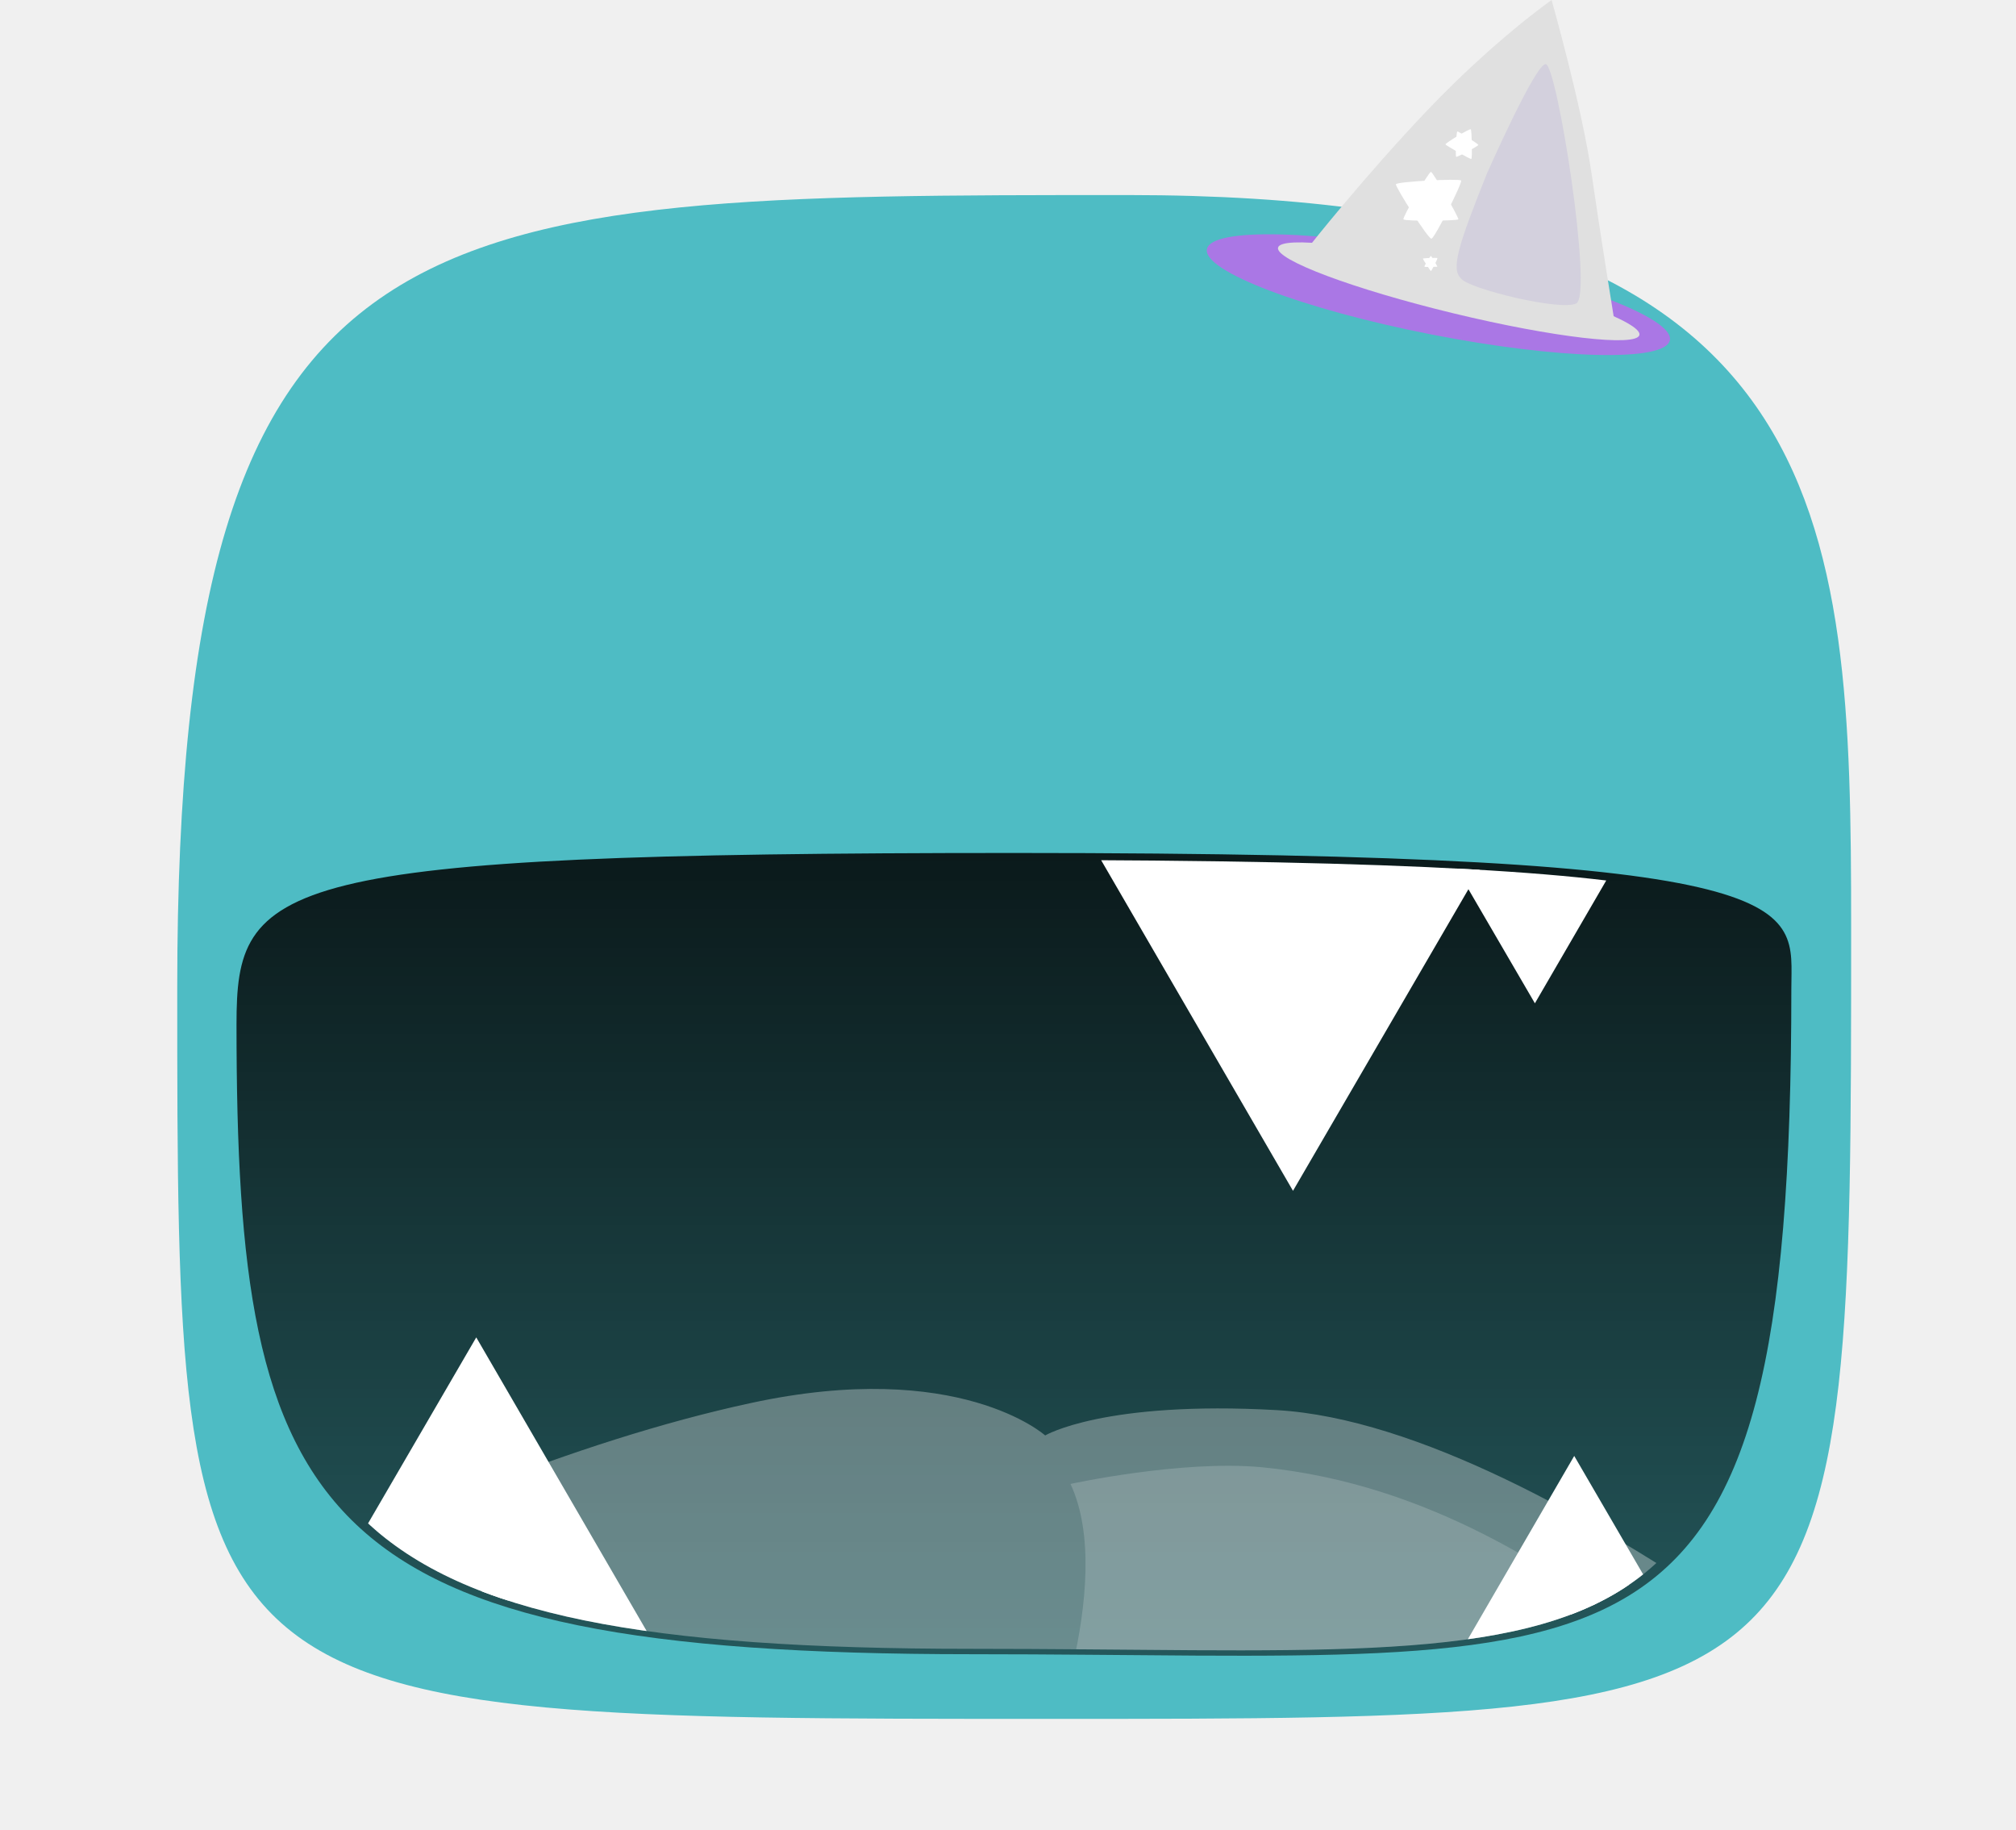
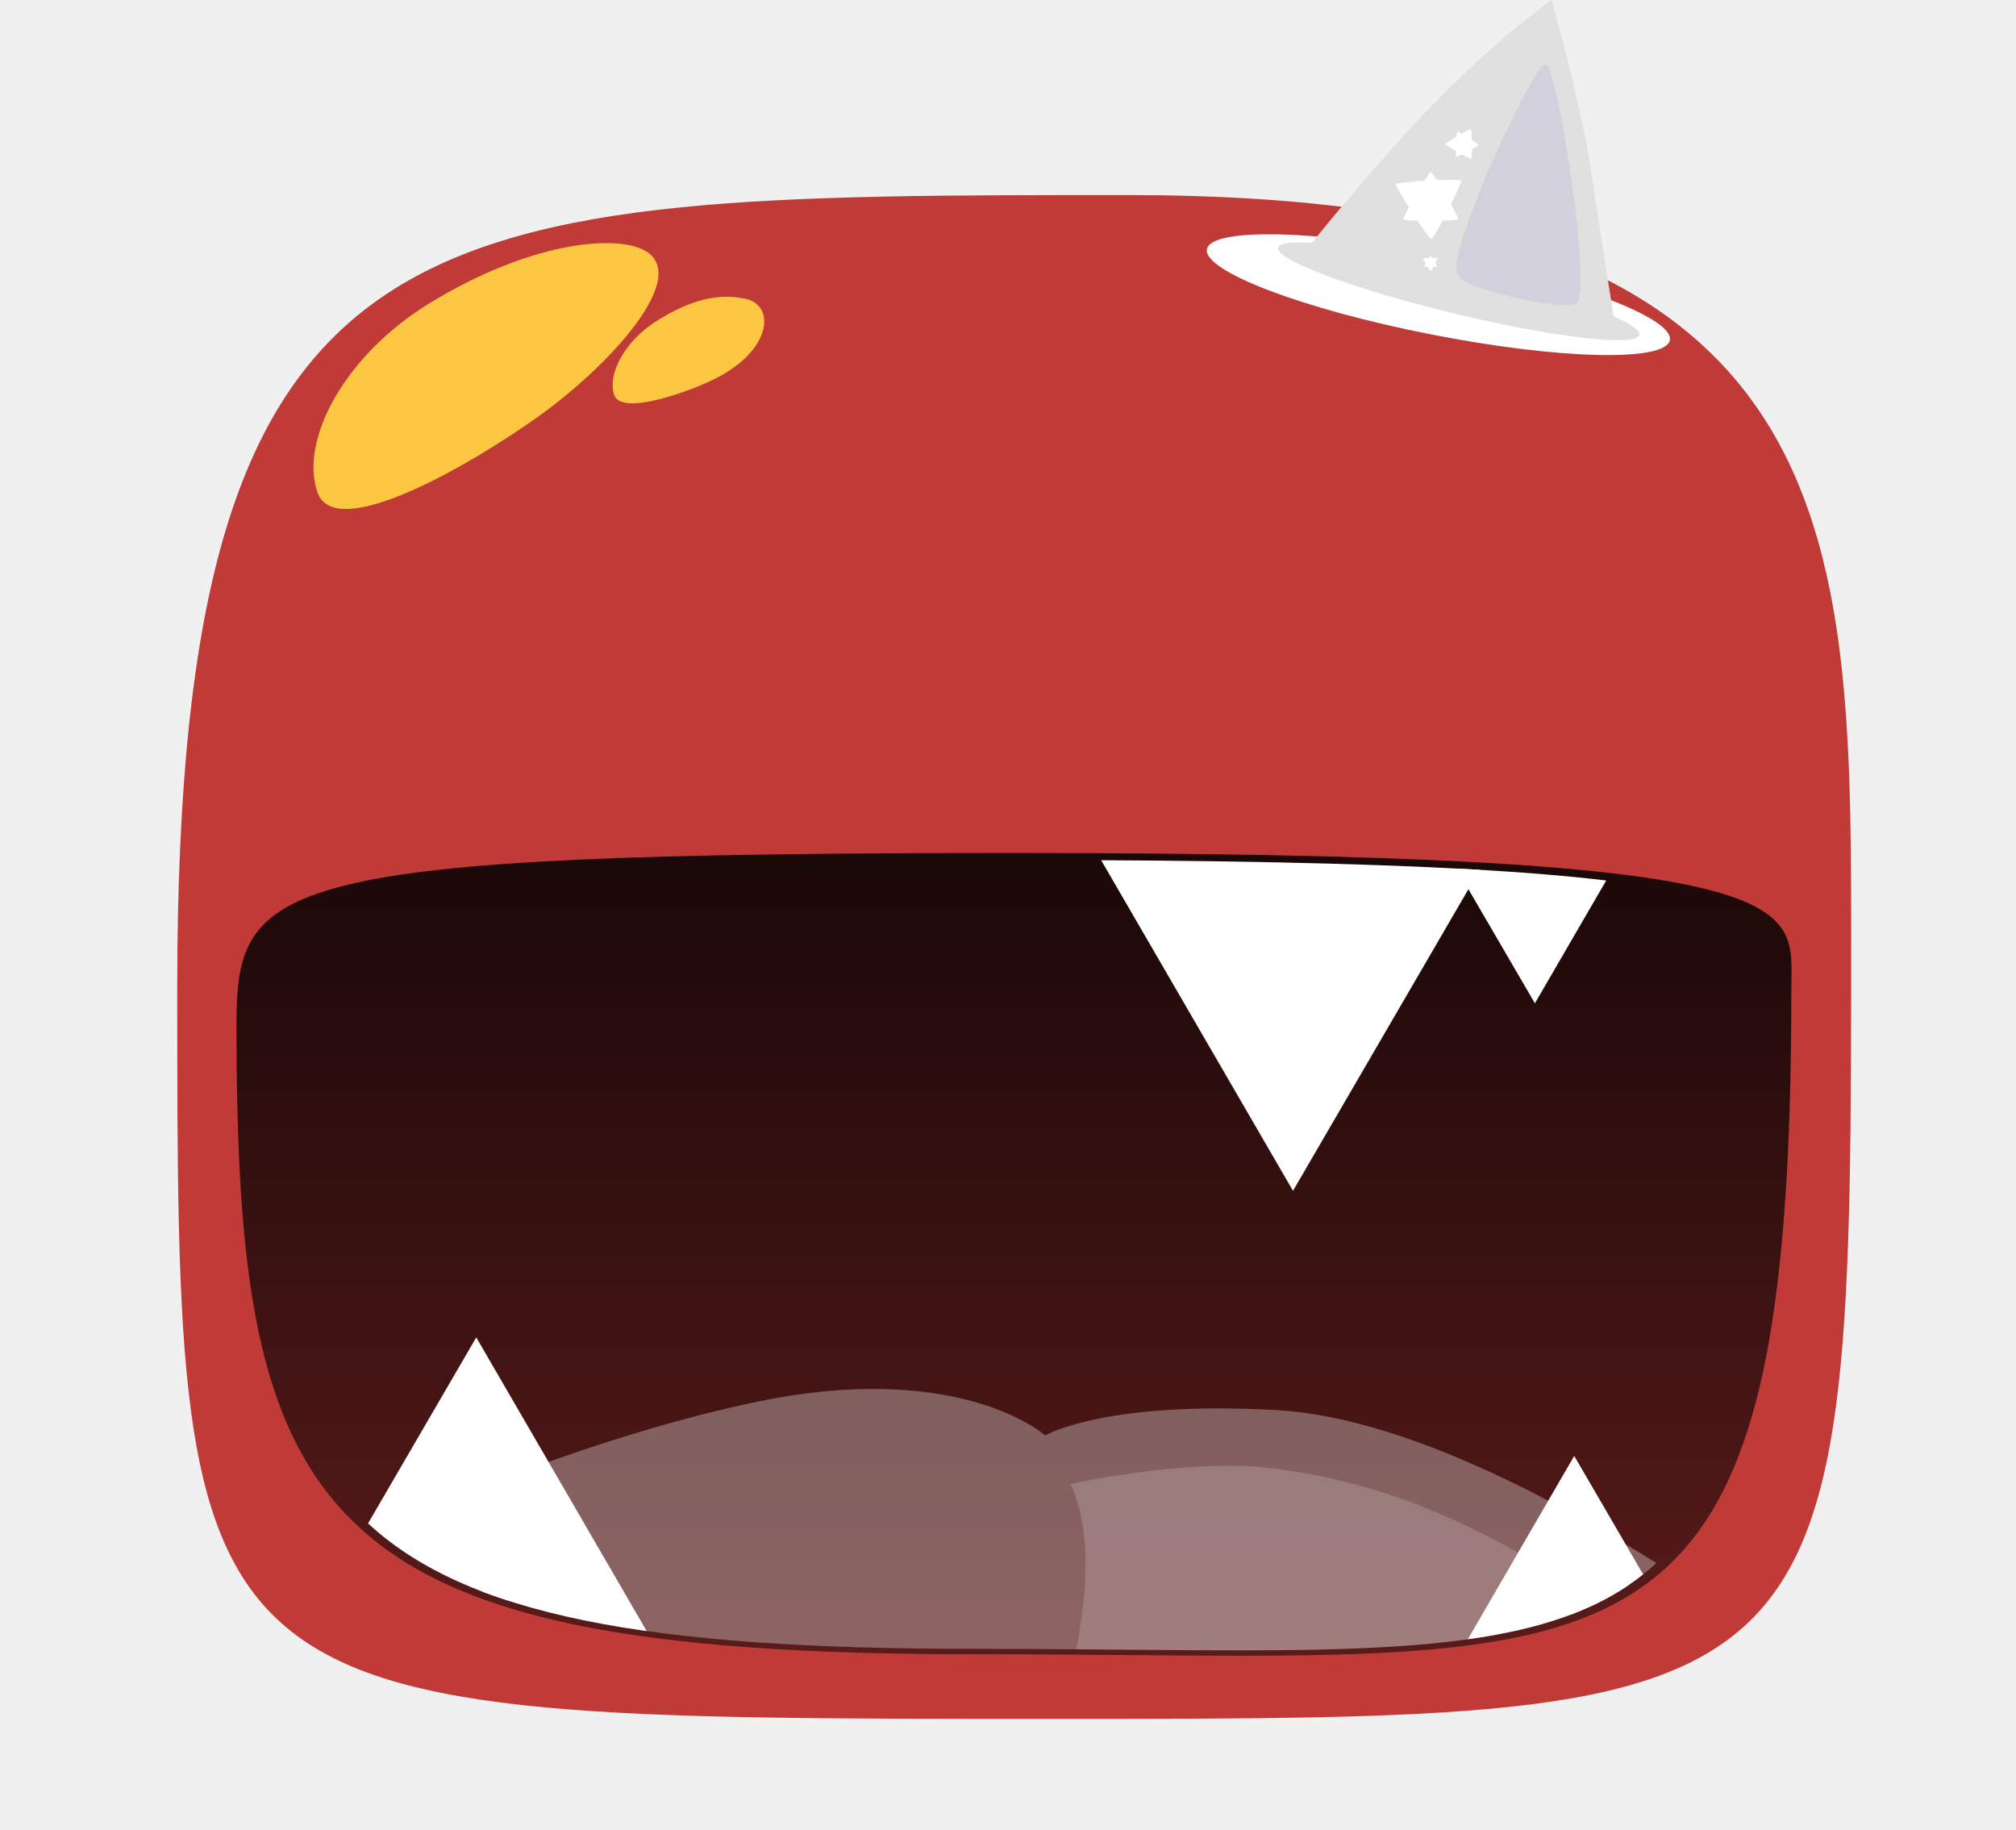
<svg xmlns="http://www.w3.org/2000/svg" xmlns:xlink="http://www.w3.org/1999/xlink" width="374.2" height="339.6" viewBox="0 0 374.2 339.6">
-   <path fill="#4ebcc4" d="M194.9 319c-162 0-162 0-162-135.8 0-147 44.7-147 176.5-147S343.6 95.4 343.6 172c0 147 0 147-148.7 147z" />
-   <path fill="#4ebcc4" d="M79.7 56.3c18.4-11.3 34.2-12.8 39.8-9.9 9.1 4.7-6.4 21.6-20 31.2-11.4 8.1-37.3 23.5-40.6 13.7-3.3-9.7 5.1-25.4 20.8-35zM122.3 59.3c7.3-4.5 12.2-4.6 15.8-3.9 5.9 1 5.4 9.5-5.4 14.9-5 2.5-17.4 6.9-18.7 3-1.3-3.9 2-10.2 8.3-14z" />
+   <path fill="#c03a38" d="M194.9 319c-162 0-162 0-162-135.8 0-147 44.7-147 176.5-147S343.6 95.4 343.6 172c0 147 0 147-148.7 147z" />
+   <path fill="#fbc743" d="M79.7 56.3c18.4-11.3 34.2-12.8 39.8-9.9 9.1 4.7-6.4 21.6-20 31.2-11.4 8.1-37.3 23.5-40.6 13.7-3.3-9.7 5.1-25.4 20.8-35zM122.3 59.3c7.3-4.5 12.2-4.6 15.8-3.9 5.9 1 5.4 9.5-5.4 14.9-5 2.5-17.4 6.9-18.7 3-1.3-3.9 2-10.2 8.3-14z" />
  <g>
-     <ellipse transform="matrix(.981 .193 -.193 .981 15.64 -50.604)" fill="#AA77E5" cx="266.997" cy="54.802" rx="43.796" ry="7.5" />
+     <ellipse transform="matrix(.981 .193 -.193 .981 15.64 -50.604)" fill="#fff" cx="266.997" cy="54.802" rx="43.796" ry="7.5" />
    <ellipse transform="matrix(.972 .235 -.235 .972 20.233 -62.046)" fill="#E0E0E0" cx="270.797" cy="53.984" rx="34.504" ry="4.2" />
    <path fill="#E0E0E0" d="M243.1 45.6s10-12.7 21.9-25.2C277.4 7.4 288 0 288 0s5.6 19.7 7.4 32.1 4.2 27.1 4.2 27.1" />
    <path fill="#D3D0DD" d="M271.2 51.7c-1.9-1.8-.6-6 4.8-19.5 0 0 9-20.4 10.9-20.3 2.1 0 8.8 42.7 5.7 44.4-2.8 1.5-20-2.7-21.4-4.6" />
    <g fill="#fff">
      <path d="M260.5 40.7c-.2-.4 4.7-8.8 5.1-8.8s5.2 8.5 5.1 8.8c-.2.3-10 .4-10.2 0z" />
      <path d="M259.1 34.2c.1-.5 11.8-1.1 12.1-.7.3.4-4.9 10.7-5.5 10.8-.6.1-6.7-9.6-6.6-10.1z" />
    </g>
    <g fill="#fff">
      <path d="M264.4 49.5c-.1-.1 1.1-2 1.2-2s1.2 1.9 1.2 2c-.1 0-2.3.1-2.4 0z" />
      <path d="M264.1 48c0-.1 2.7-.2 2.7-.1.1.1-1.1 2.4-1.2 2.4s-1.5-2.2-1.5-2.3z" />
    </g>
    <g fill="#fff">
      <path d="M270.3 29.1c-.2-.1 0-4.6.2-4.7.1-.1 3.9 2.3 3.9 2.5s-3.9 2.3-4.1 2.2z" />
      <path d="M268.3 26.8c-.1-.2 4.5-3 4.7-2.8s.3 5.4.1 5.5c-.2.1-4.7-2.5-4.8-2.7z" />
    </g>
  </g>
  <g>
    <linearGradient id="a" gradientUnits="userSpaceOnUse" x1="747.719" y1="780.278" x2="747.719" y2="553.445" gradientTransform="translate(-559.5 -411.4)">
      <stop offset="0" stop-opacity=".4" />
      <stop offset="1" stop-opacity=".9" />
    </linearGradient>
    <path fill="url(#a)" d="M188.3 158.3c150.5 0 144.2 9.6 144.2 25.2 0 135.7-29.7 123.5-152.2 123.5S43.9 281.9 43.9 190.1c0-26.5 6.2-31.8 144.4-31.8z" />
    <defs>
      <path id="b" d="M188.1 159.6c148.2 0 142.1 9.5 142.1 24.8 0 133.7-29.3 121.6-149.9 121.6S45.9 281.2 45.9 190.9c0-26.1 6.2-31.3 142.2-31.3z" />
    </defs>
    <clipPath id="c">
      <use xlink:href="#b" overflow="visible" />
    </clipPath>
    <path opacity=".32" clip-path="url(#c)" fill="#fff" d="M-3.5 322s77-47.4 142.8-61.6c38.7-8.4 54.7 6 54.7 6s10.9-6.5 43-4.7c51.8 3 132 74.1 132 74.1L-3.5 322z" />
    <defs>
      <path id="d" d="M188.1 159.6c148.2 0 142.1 9.5 142.1 24.8 0 133.7-29.3 121.6-149.9 121.6S45.9 281.2 45.9 190.9c0-26.1 6.2-31.3 142.2-31.3z" />
    </defs>
    <clipPath id="e">
      <use xlink:href="#d" overflow="visible" />
    </clipPath>
    <path opacity=".17" clip-path="url(#e)" fill="#fff" d="M198.7 275.4s20.6-4.5 35.5-3.1c31.8 3.1 55.6 20.3 70.1 30.6 26.6 19-6.3 24.4-6.3 24.4l-105 1.6s14.4-34.9 5.7-53.5z" />
    <defs>
      <path id="f" d="M188.1 159.6c148.2 0 142.1 9.5 142.1 24.8 0 133.7-29.3 121.6-149.9 121.6S45.9 281.2 45.9 190.9c0-26.1 6.2-31.3 142.2-31.3z" />
    </defs>
    <clipPath id="g">
      <use xlink:href="#f" overflow="visible" />
    </clipPath>
    <g clip-path="url(#g)">
      <path fill="#FFF" d="M45.7 321.6l42.7-73.4 42.6 73.4" />
    </g>
    <defs>
      <path id="h" d="M188.1 159.6c148.2 0 142.1 9.5 142.1 24.8 0 133.7-29.3 121.6-149.9 121.6S45.9 281.2 45.9 190.9c0-26.1 6.2-31.3 142.2-31.3z" />
    </defs>
    <clipPath id="i">
      <use xlink:href="#h" overflow="visible" />
    </clipPath>
    <g clip-path="url(#i)">
      <path fill="#FFF" d="M249.6 343.6l42.6-73.4 42.7 73.4" />
    </g>
    <g>
      <defs>
        <path id="j" d="M188.1 159.6c148.2 0 142.1 9.5 142.1 24.8 0 133.7-29.3 121.6-149.9 121.6S45.9 281.2 45.9 190.9c0-26.1 6.2-31.3 142.2-31.3z" />
      </defs>
      <clipPath id="k">
        <use xlink:href="#j" overflow="visible" />
      </clipPath>
      <g clip-path="url(#k)">
        <path fill="#FFF" d="M317.2 130.6l-32.3 55.6-32.4-55.6" />
      </g>
    </g>
    <g>
      <defs>
        <path id="l" d="M188.1 159.6c148.2 0 142.1 9.5 142.1 24.8 0 133.7-29.3 121.6-149.9 121.6S45.9 281.2 45.9 190.9c0-26.1 6.2-31.3 142.2-31.3z" />
      </defs>
      <clipPath id="m">
        <use xlink:href="#l" overflow="visible" />
      </clipPath>
      <g clip-path="url(#m)">
        <path fill="#FFF" d="M282.7 147.6L240 221l-42.6-73.4" />
      </g>
    </g>
    <g>
      <defs>
        <path id="n" d="M188.1 159.6c148.2 0 142.1 9.5 142.1 24.8 0 133.7-29.3 121.6-149.9 121.6S45.9 281.2 45.9 190.9c0-26.1 6.2-31.3 142.2-31.3z" />
      </defs>
      <clipPath id="o">
        <use xlink:href="#n" overflow="visible" />
      </clipPath>
      <g clip-path="url(#o)">
        <path fill="#fff" d="M266.8 167c.2 2.9-24.7 45.2-25.3 43.5-1-3.1-3-42.8.2-45.7 2-1.7 25-.2 25.1 2.2z" />
      </g>
    </g>
    <g>
      <defs>
        <path id="p" d="M188.1 159.6c148.2 0 142.1 9.5 142.1 24.8 0 133.7-29.3 121.6-149.9 121.6S45.9 281.2 45.9 190.9c0-26.1 6.2-31.3 142.2-31.3z" />
      </defs>
      <clipPath id="q">
        <use xlink:href="#p" overflow="visible" />
      </clipPath>
      <g clip-path="url(#q)">
        <path fill="#fff" d="M293.8 165.9c.1.9-7.9 14.5-8.1 14-.3-1-1-13.7.1-14.7.6-.5 8-.1 8 .7z" />
      </g>
    </g>
    <g>
      <defs>
        <path id="r" d="M188.1 159.6c148.2 0 142.1 9.5 142.1 24.8 0 133.7-29.3 121.6-149.9 121.6S45.9 281.2 45.9 190.9c0-26.1 6.2-31.3 142.2-31.3z" />
      </defs>
      <clipPath id="s">
        <use xlink:href="#r" overflow="visible" />
      </clipPath>
      <g clip-path="url(#s)">
        <path fill="#fff" d="M110.8 294.6c.1-2.4-20.5-37.5-21-36.1-.8 2.6-2.5 35.5.2 38 1.6 1.3 20.7.1 20.8-1.9z" />
      </g>
    </g>
    <g>
      <defs>
        <path id="t" d="M188.1 159.6c148.2 0 142.1 9.5 142.1 24.8 0 133.7-29.3 121.6-149.9 121.6S45.9 281.2 45.9 190.9c0-26.1 6.2-31.3 142.2-31.3z" />
      </defs>
      <clipPath id="u">
        <use xlink:href="#t" overflow="visible" />
      </clipPath>
      <path clip-path="url(#u)" fill="#fff" d="M313.8 315.6c.1-2.4-20.5-37.5-21-36.1-.8 2.6-2.5 35.5.2 38 1.6 1.3 20.7.1 20.8-1.9z" />
    </g>
  </g>
</svg>
